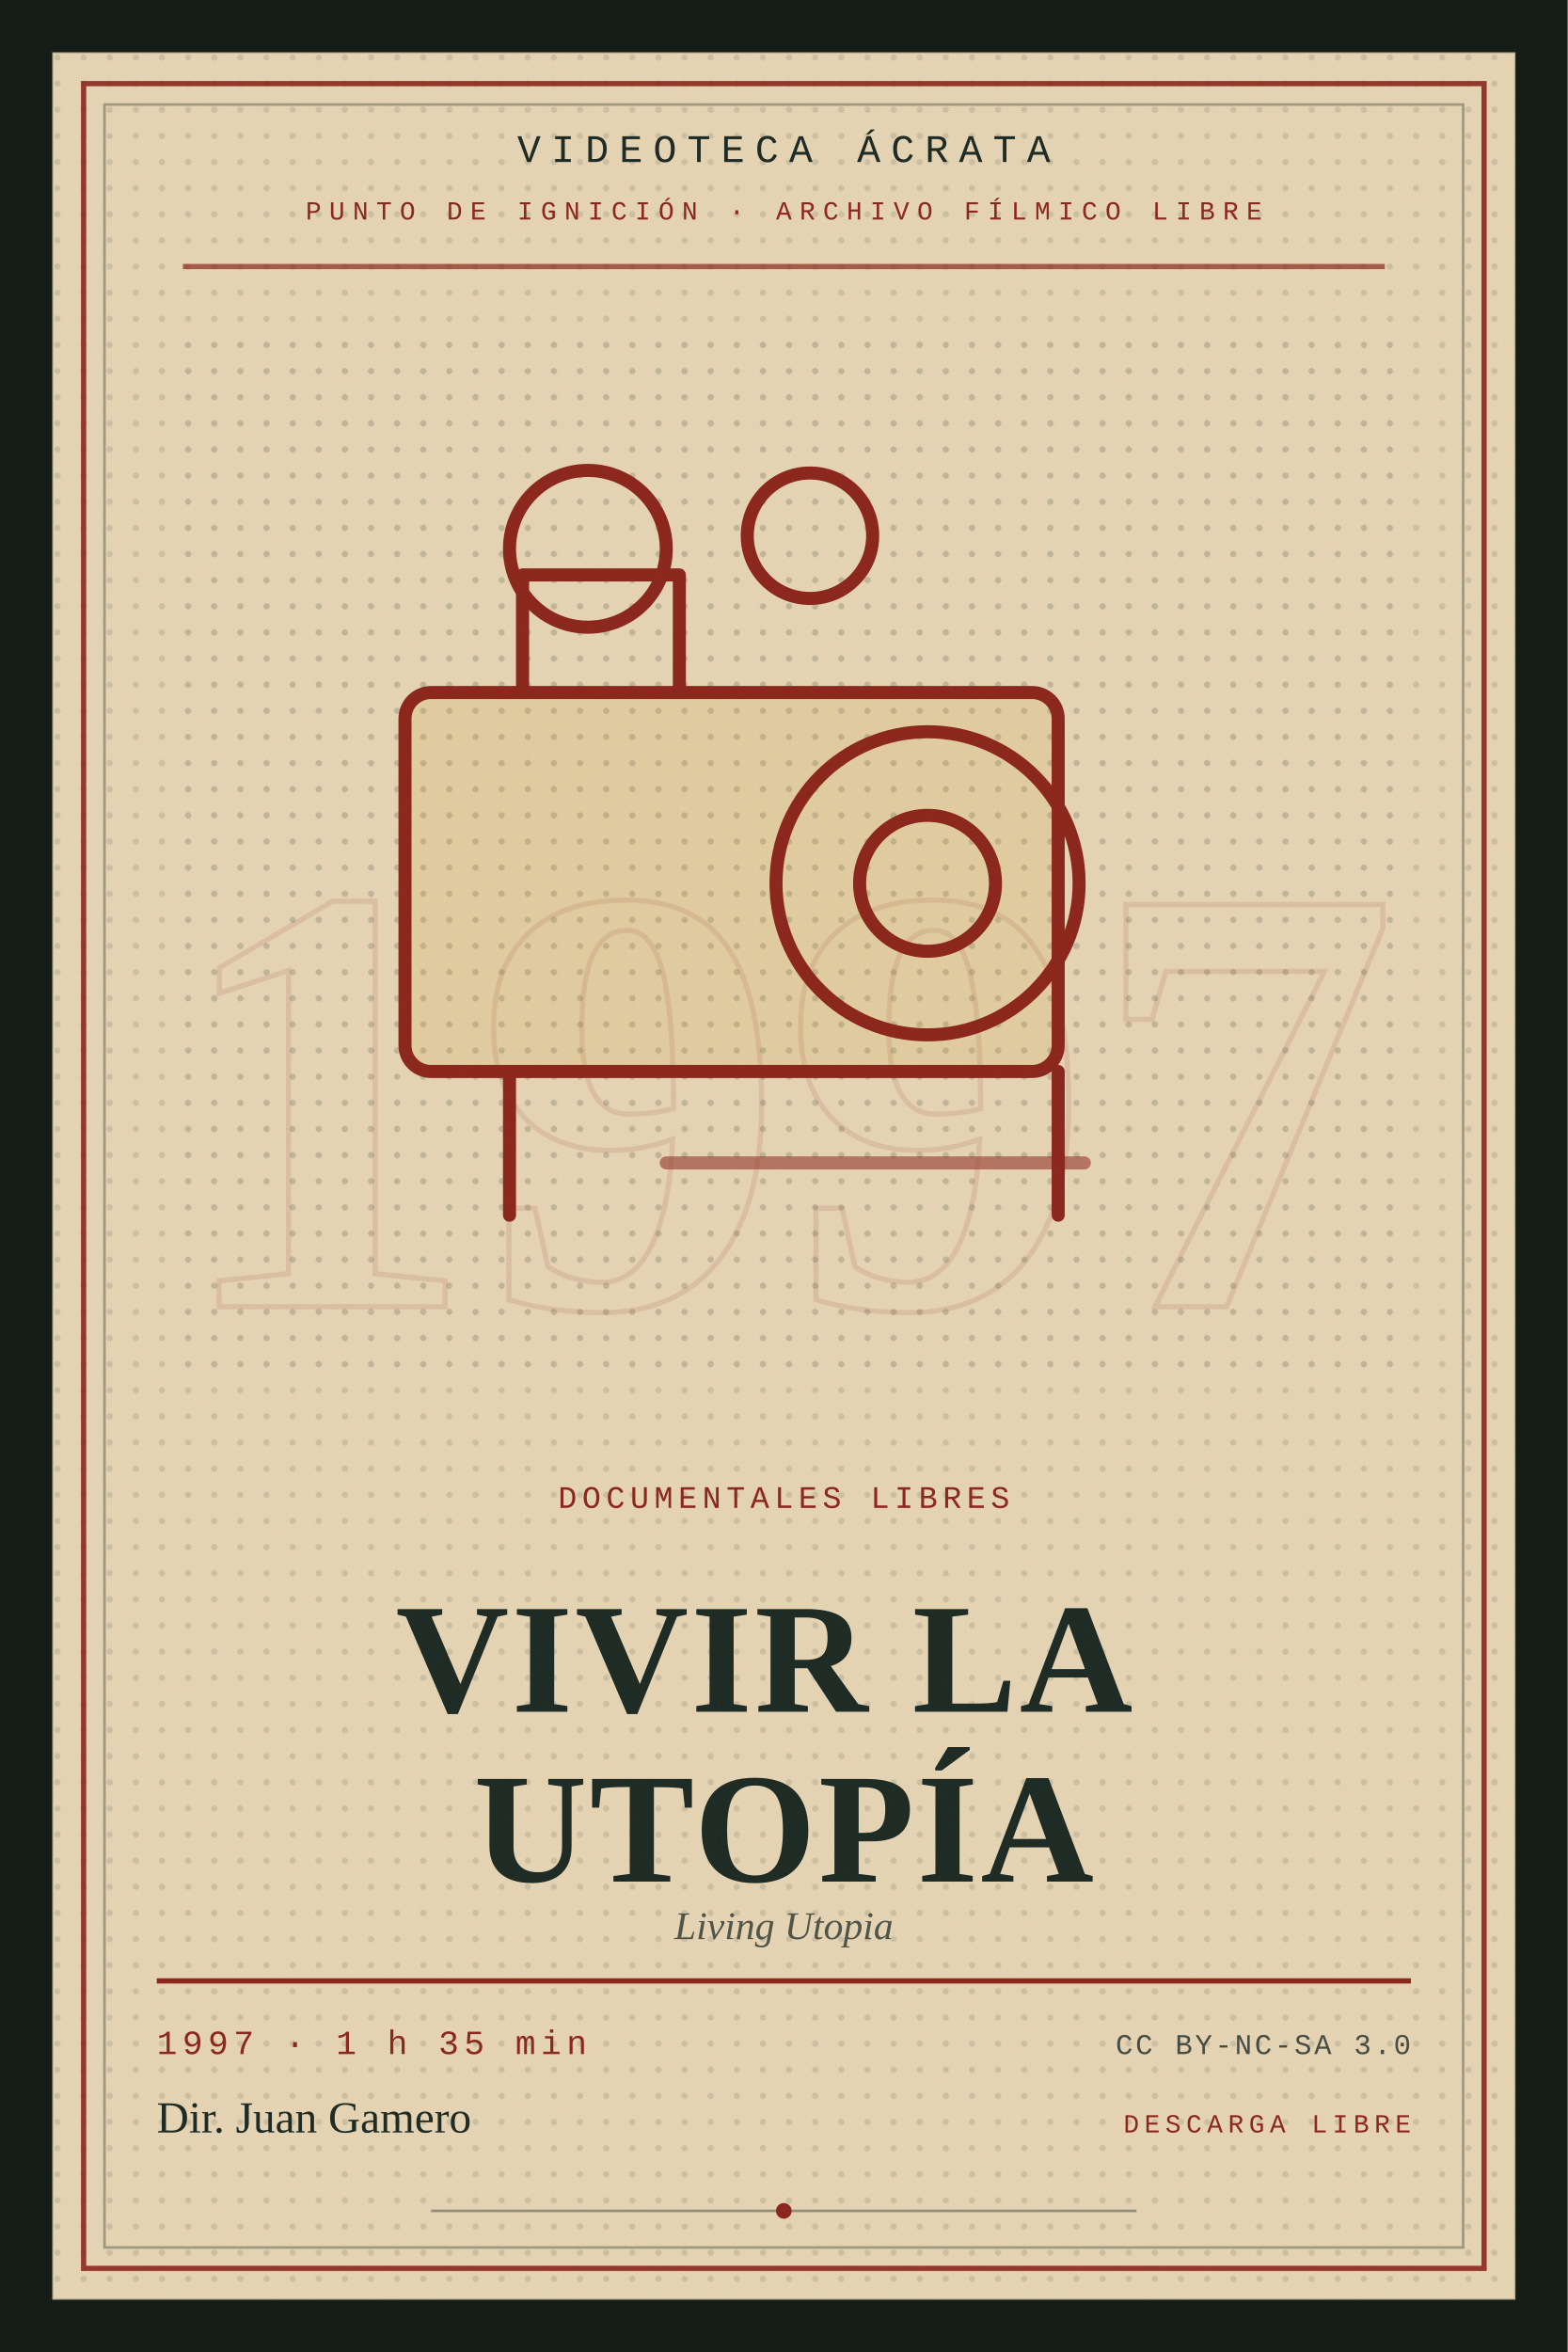
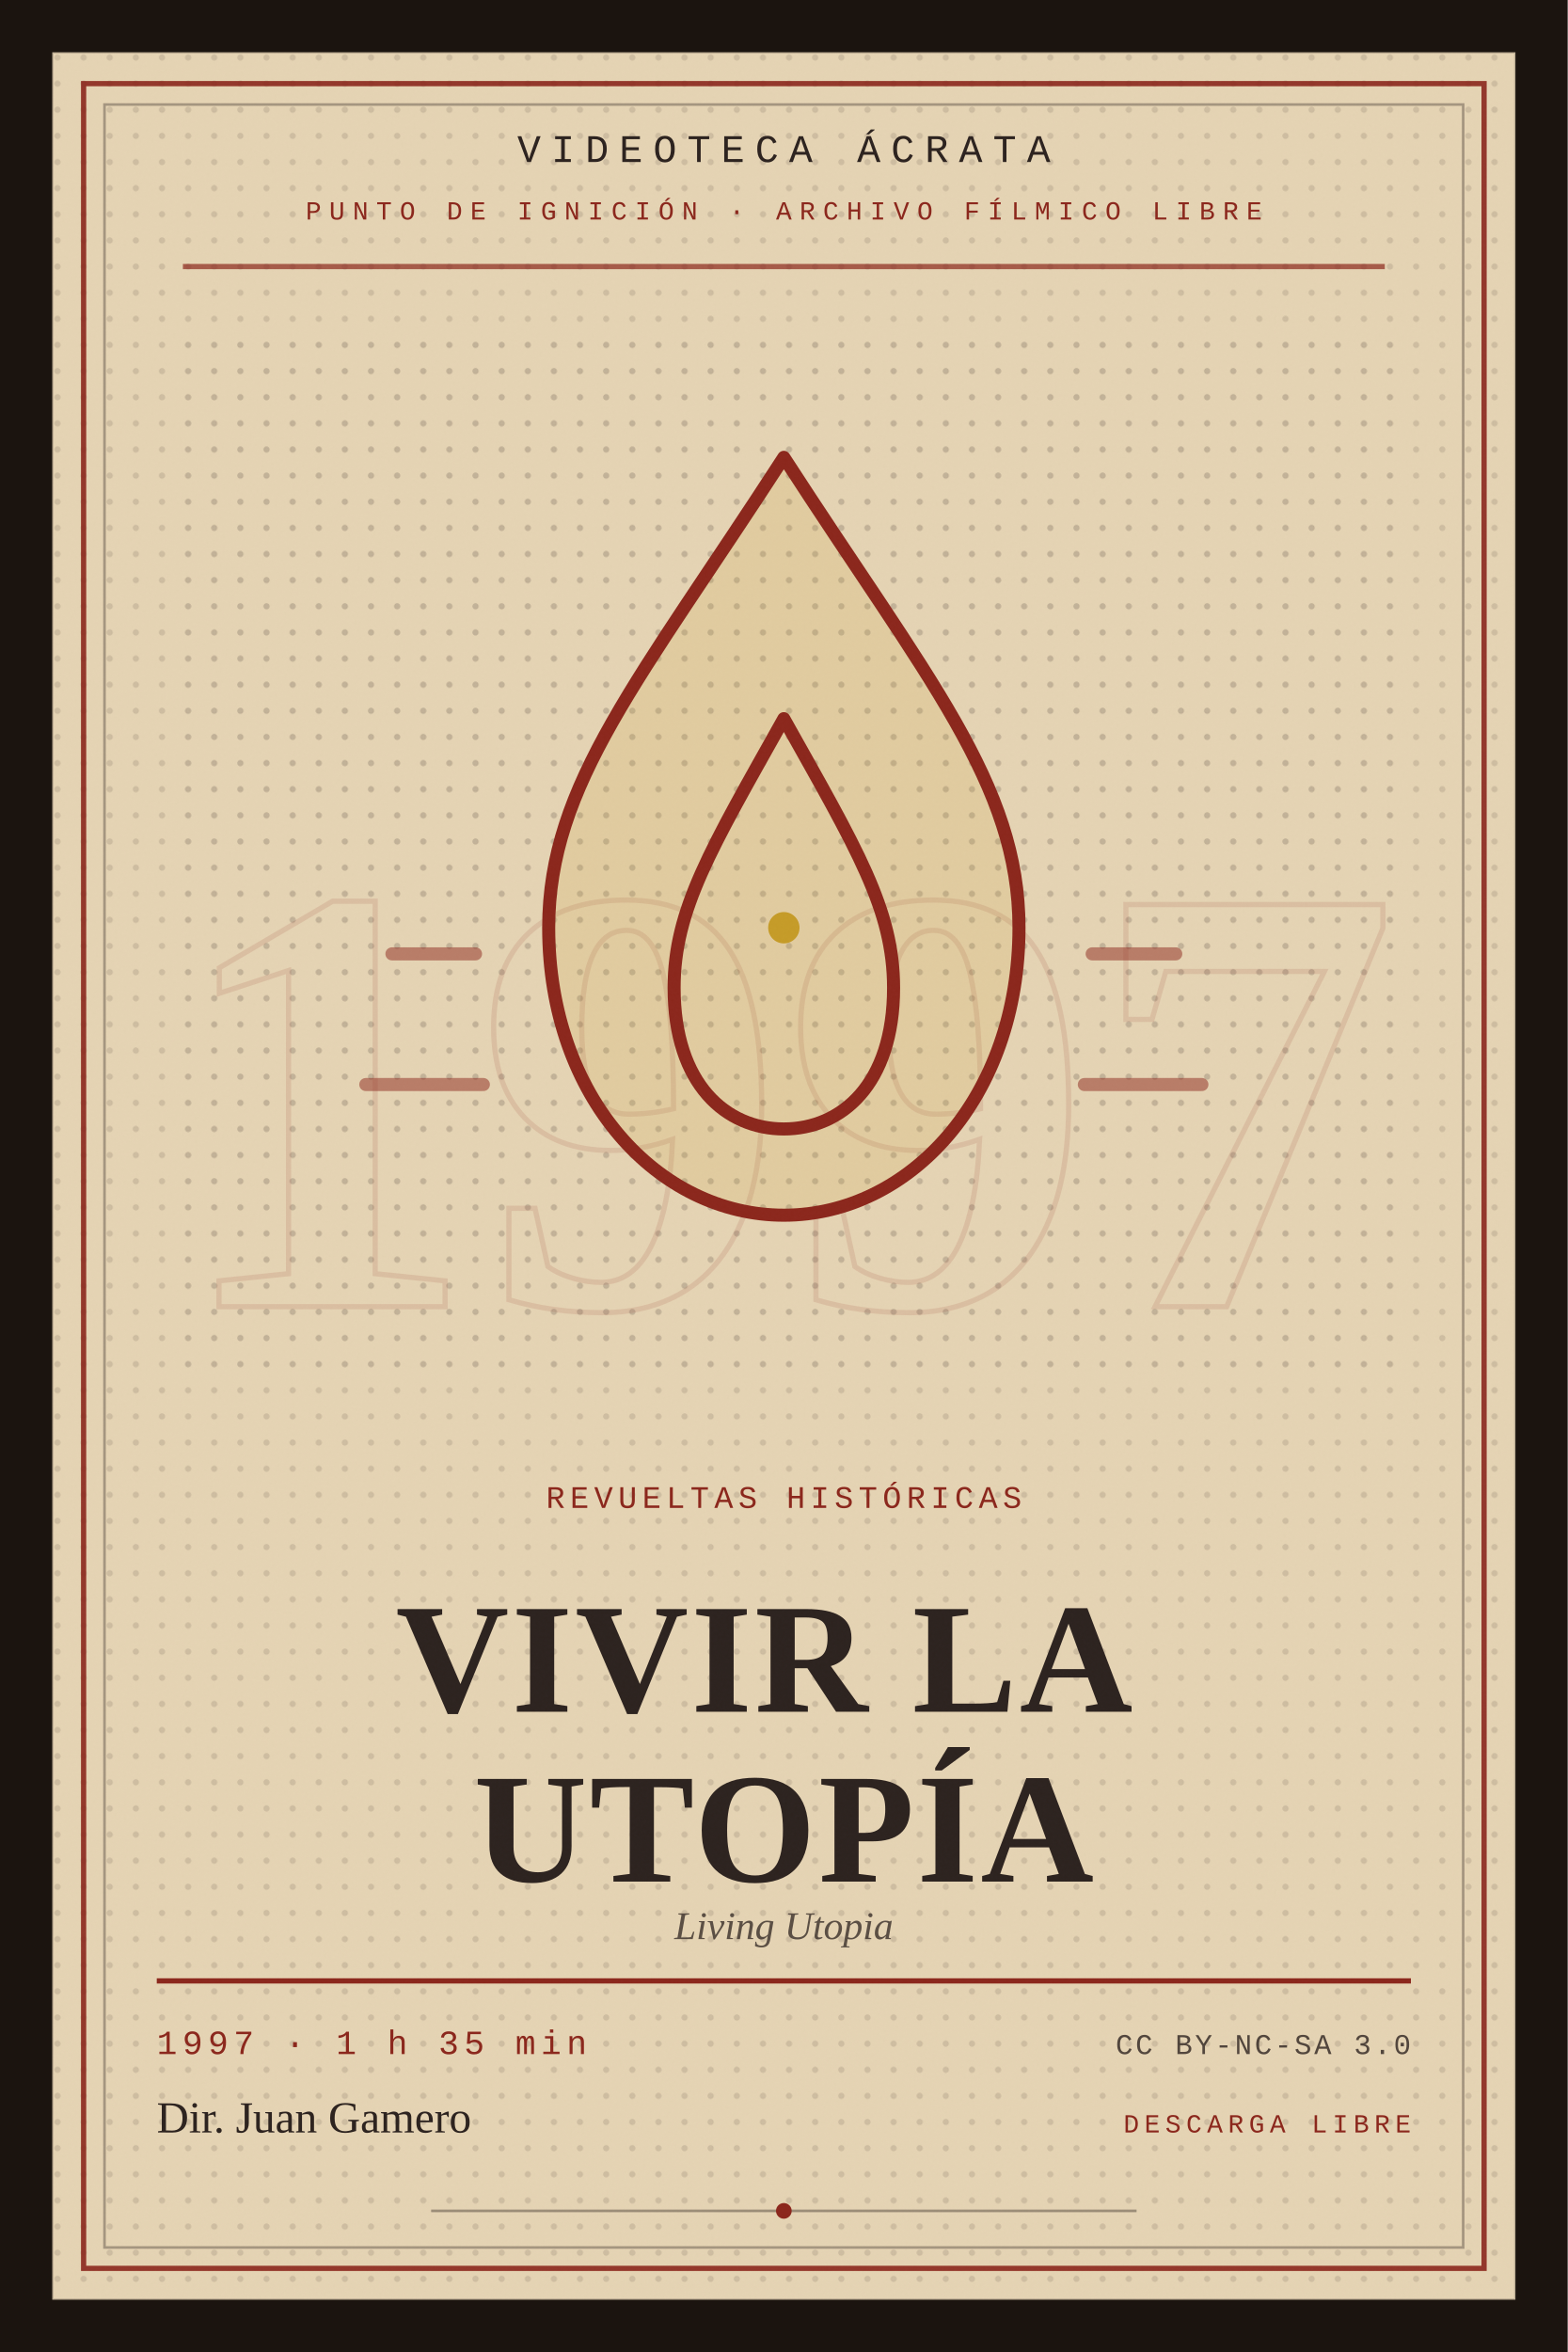
<svg xmlns="http://www.w3.org/2000/svg" viewBox="0 0 600 900" width="600" height="900" role="img" aria-labelledby="titulo-vivir-la-utopia desc-vivir-la-utopia">
  <defs>
    <pattern id="trama" width="10" height="10" patternUnits="userSpaceOnUse">
-       <circle cx="2" cy="2" r="1.2" fill="#1d2a24" opacity=".18" />
+       <circle cx="2" cy="2" r="1.2" fill="#2c221e" opacity=".18" />
    </pattern>
    <filter id="grano" x="0" y="0" width="100%" height="100%">
      <feTurbulence type="fractalNoise" baseFrequency=".85" numOctaves="3" stitchTiles="stitch" result="ruido" />
      <feColorMatrix in="ruido" type="saturate" values="0" result="gris" />
      <feComponentTransfer in="gris" result="tenue">
        <feFuncA type="table" tableValues="0 .12" />
      </feComponentTransfer>
      <feBlend in="SourceGraphic" in2="tenue" mode="multiply" />
    </filter>
  </defs>
-   <rect width="600" height="900" fill="#151d19" />
+   <rect width="600" height="900" fill="#1b140f" />
  <rect x="20" y="20" width="560" height="860" fill="#e5d3b3" />
  <rect x="20" y="20" width="560" height="860" fill="url(#trama)" opacity=".7" />
  <rect x="32" y="32" width="536" height="836" fill="none" stroke="#8b261b" stroke-width="2" opacity=".9" />
-   <rect x="40" y="40" width="520" height="820" fill="none" stroke="#1d2a24" stroke-width="1" opacity=".35" />
-   <text x="300" y="62" text-anchor="middle" font-family="'Special Elite', 'Courier New', monospace" font-size="15" letter-spacing="4" fill="#1d2a24">VIDEOTECA ÁCRATA</text>
+   <rect x="40" y="40" width="520" height="820" fill="none" stroke="#2c221e" stroke-width="1" opacity=".35" />
+   <text x="300" y="62" text-anchor="middle" font-family="'Special Elite', 'Courier New', monospace" font-size="15" letter-spacing="4" fill="#2c221e">VIDEOTECA ÁCRATA</text>
  <text x="300" y="84" text-anchor="middle" font-family="'Special Elite', 'Courier New', monospace" font-size="10" letter-spacing="3" fill="#8b261b">PUNTO DE IGNICIÓN · ARCHIVO FÍLMICO LIBRE</text>
  <path d="M70 102 L530 102" stroke="#8b261b" stroke-width="2" opacity=".7" />
  <text x="300" y="500" text-anchor="middle" font-family="Georgia, 'Times New Roman', serif" font-weight="700" font-size="235" fill="none" stroke="#8b261b" stroke-width="2" opacity=".12">1997</text>
  <rect x="65" y="125" width="470" height="405" fill="url(#trama)" opacity=".4" />
  <g transform="translate(300 320)">
-     <rect x="-145" y="-55" width="250" height="145" rx="10" fill="#c59b27" opacity=".14" />
-     <rect x="-145" y="-55" width="250" height="145" rx="10" fill="none" stroke="#8b261b" stroke-width="5" stroke-linecap="round" stroke-linejoin="round" />
-     <path d="M-100 -55 L-100 -100 L-40 -100 L-40 -55" fill="none" stroke="#8b261b" stroke-width="5" stroke-linecap="round" stroke-linejoin="round" />
-     <circle cx="55" cy="18" r="58" fill="none" stroke="#8b261b" stroke-width="5" stroke-linecap="round" stroke-linejoin="round" />
-     <circle cx="55" cy="18" r="26" fill="none" stroke="#8b261b" stroke-width="5" stroke-linecap="round" stroke-linejoin="round" />
-     <circle cx="-75" cy="-110" r="30" fill="none" stroke="#8b261b" stroke-width="5" stroke-linecap="round" stroke-linejoin="round" />
-     <circle cx="10" cy="-115" r="24" fill="none" stroke="#8b261b" stroke-width="5" stroke-linecap="round" stroke-linejoin="round" />
-     <path d="M-105 90 L-105 145 M105 90 L105 145" fill="none" stroke="#8b261b" stroke-width="5" stroke-linecap="round" stroke-linejoin="round" />
-     <path d="M-45 125 L115 125" fill="none" stroke="#8b261b" stroke-width="5" stroke-linecap="round" stroke-linejoin="round" opacity=".55" />
+     <path d="M0 -145 C55 -60 90 -20 90 35 C90 100 48 145 0 145 C-48 145 -90 100 -90 35 C-90 -20 -55 -60 0 -145 Z" fill="#c59b27" opacity=".14" />
+     <path d="M0 -145 C55 -60 90 -20 90 35 C90 100 48 145 0 145 C-48 145 -90 100 -90 35 C-90 -20 -55 -60 0 -145 Z" fill="none" stroke="#8b261b" stroke-width="5" stroke-linecap="round" stroke-linejoin="round" />
+     <path d="M0 -45 C28 5 42 28 42 58 C42 95 22 112 0 112 C-22 112 -42 95 -42 58 C-42 28 -28 5 0 -45 Z" fill="none" stroke="#8b261b" stroke-width="5" stroke-linecap="round" stroke-linejoin="round" />
+     <path d="M-160 95 L-115 95 M115 95 L160 95 M-150 45 L-118 45 M118 45 L150 45" fill="none" stroke="#8b261b" stroke-width="5" stroke-linecap="round" stroke-linejoin="round" opacity=".5" />
+     <circle cx="0" cy="35" r="6" fill="#c59b27" />
  </g>
-   <text x="300" y="577" text-anchor="middle" font-family="'Special Elite', 'Courier New', monospace" font-size="12" letter-spacing="2" fill="#8b261b">DOCUMENTALES LIBRES</text>
-   <text text-anchor="middle" font-family="Georgia, 'Times New Roman', serif" font-weight="700" font-size="60" letter-spacing="1" fill="#1d2a24">
+   <text x="300" y="577" text-anchor="middle" font-family="'Special Elite', 'Courier New', monospace" font-size="12" letter-spacing="2" fill="#8b261b">REVUELTAS HISTÓRICAS</text>
+   <text text-anchor="middle" font-family="Georgia, 'Times New Roman', serif" font-weight="700" font-size="60" letter-spacing="1" fill="#2c221e">
    <tspan x="300" y="655">VIVIR LA</tspan>
    <tspan x="300" y="720">UTOPÍA</tspan>
  </text>
-   <text x="300" y="742" text-anchor="middle" font-family="Georgia, 'Times New Roman', serif" font-style="italic" font-size="15" fill="#1d2a24" opacity=".75">Living Utopia</text>
+   <text x="300" y="742" text-anchor="middle" font-family="Georgia, 'Times New Roman', serif" font-style="italic" font-size="15" fill="#2c221e" opacity=".75">Living Utopia</text>
  <path d="M60 758 L540 758" stroke="#8b261b" stroke-width="2" />
  <text x="60" y="786" font-family="'Special Elite', 'Courier New', monospace" font-size="13" letter-spacing="2" fill="#8b261b">1997 · 1 h 35 min</text>
-   <text x="540" y="786" text-anchor="end" font-family="'Special Elite', 'Courier New', monospace" font-size="11" letter-spacing="1" fill="#1d2a24" opacity=".8">CC BY-NC-SA 3.0</text>
-   <text x="60" y="816" font-family="Georgia, 'Times New Roman', serif" font-size="17" fill="#1d2a24">Dir. Juan Gamero</text>
+   <text x="540" y="786" text-anchor="end" font-family="'Special Elite', 'Courier New', monospace" font-size="11" letter-spacing="1" fill="#2c221e" opacity=".8">CC BY-NC-SA 3.0</text>
+   <text x="60" y="816" font-family="Georgia, 'Times New Roman', serif" font-size="17" fill="#2c221e">Dir. Juan Gamero</text>
  <text x="540" y="816" text-anchor="end" font-family="'Special Elite', 'Courier New', monospace" font-size="10" letter-spacing="2" fill="#8b261b">DESCARGA LIBRE</text>
  <g transform="translate(300 846)">
-     <path d="M-135 0 L135 0" stroke="#1d2a24" stroke-width="1" opacity=".4" />
+     <path d="M-135 0 L135 0" stroke="#2c221e" stroke-width="1" opacity=".4" />
    <circle cx="0" cy="0" r="3" fill="#8b261b" />
  </g>
-   <rect x="20" y="20" width="560" height="860" fill="none" stroke="#1d2a24" stroke-width="1" opacity=".2" filter="url(#grano)" />
+   <rect x="20" y="20" width="560" height="860" fill="none" stroke="#2c221e" stroke-width="1" opacity=".2" filter="url(#grano)" />
</svg>
